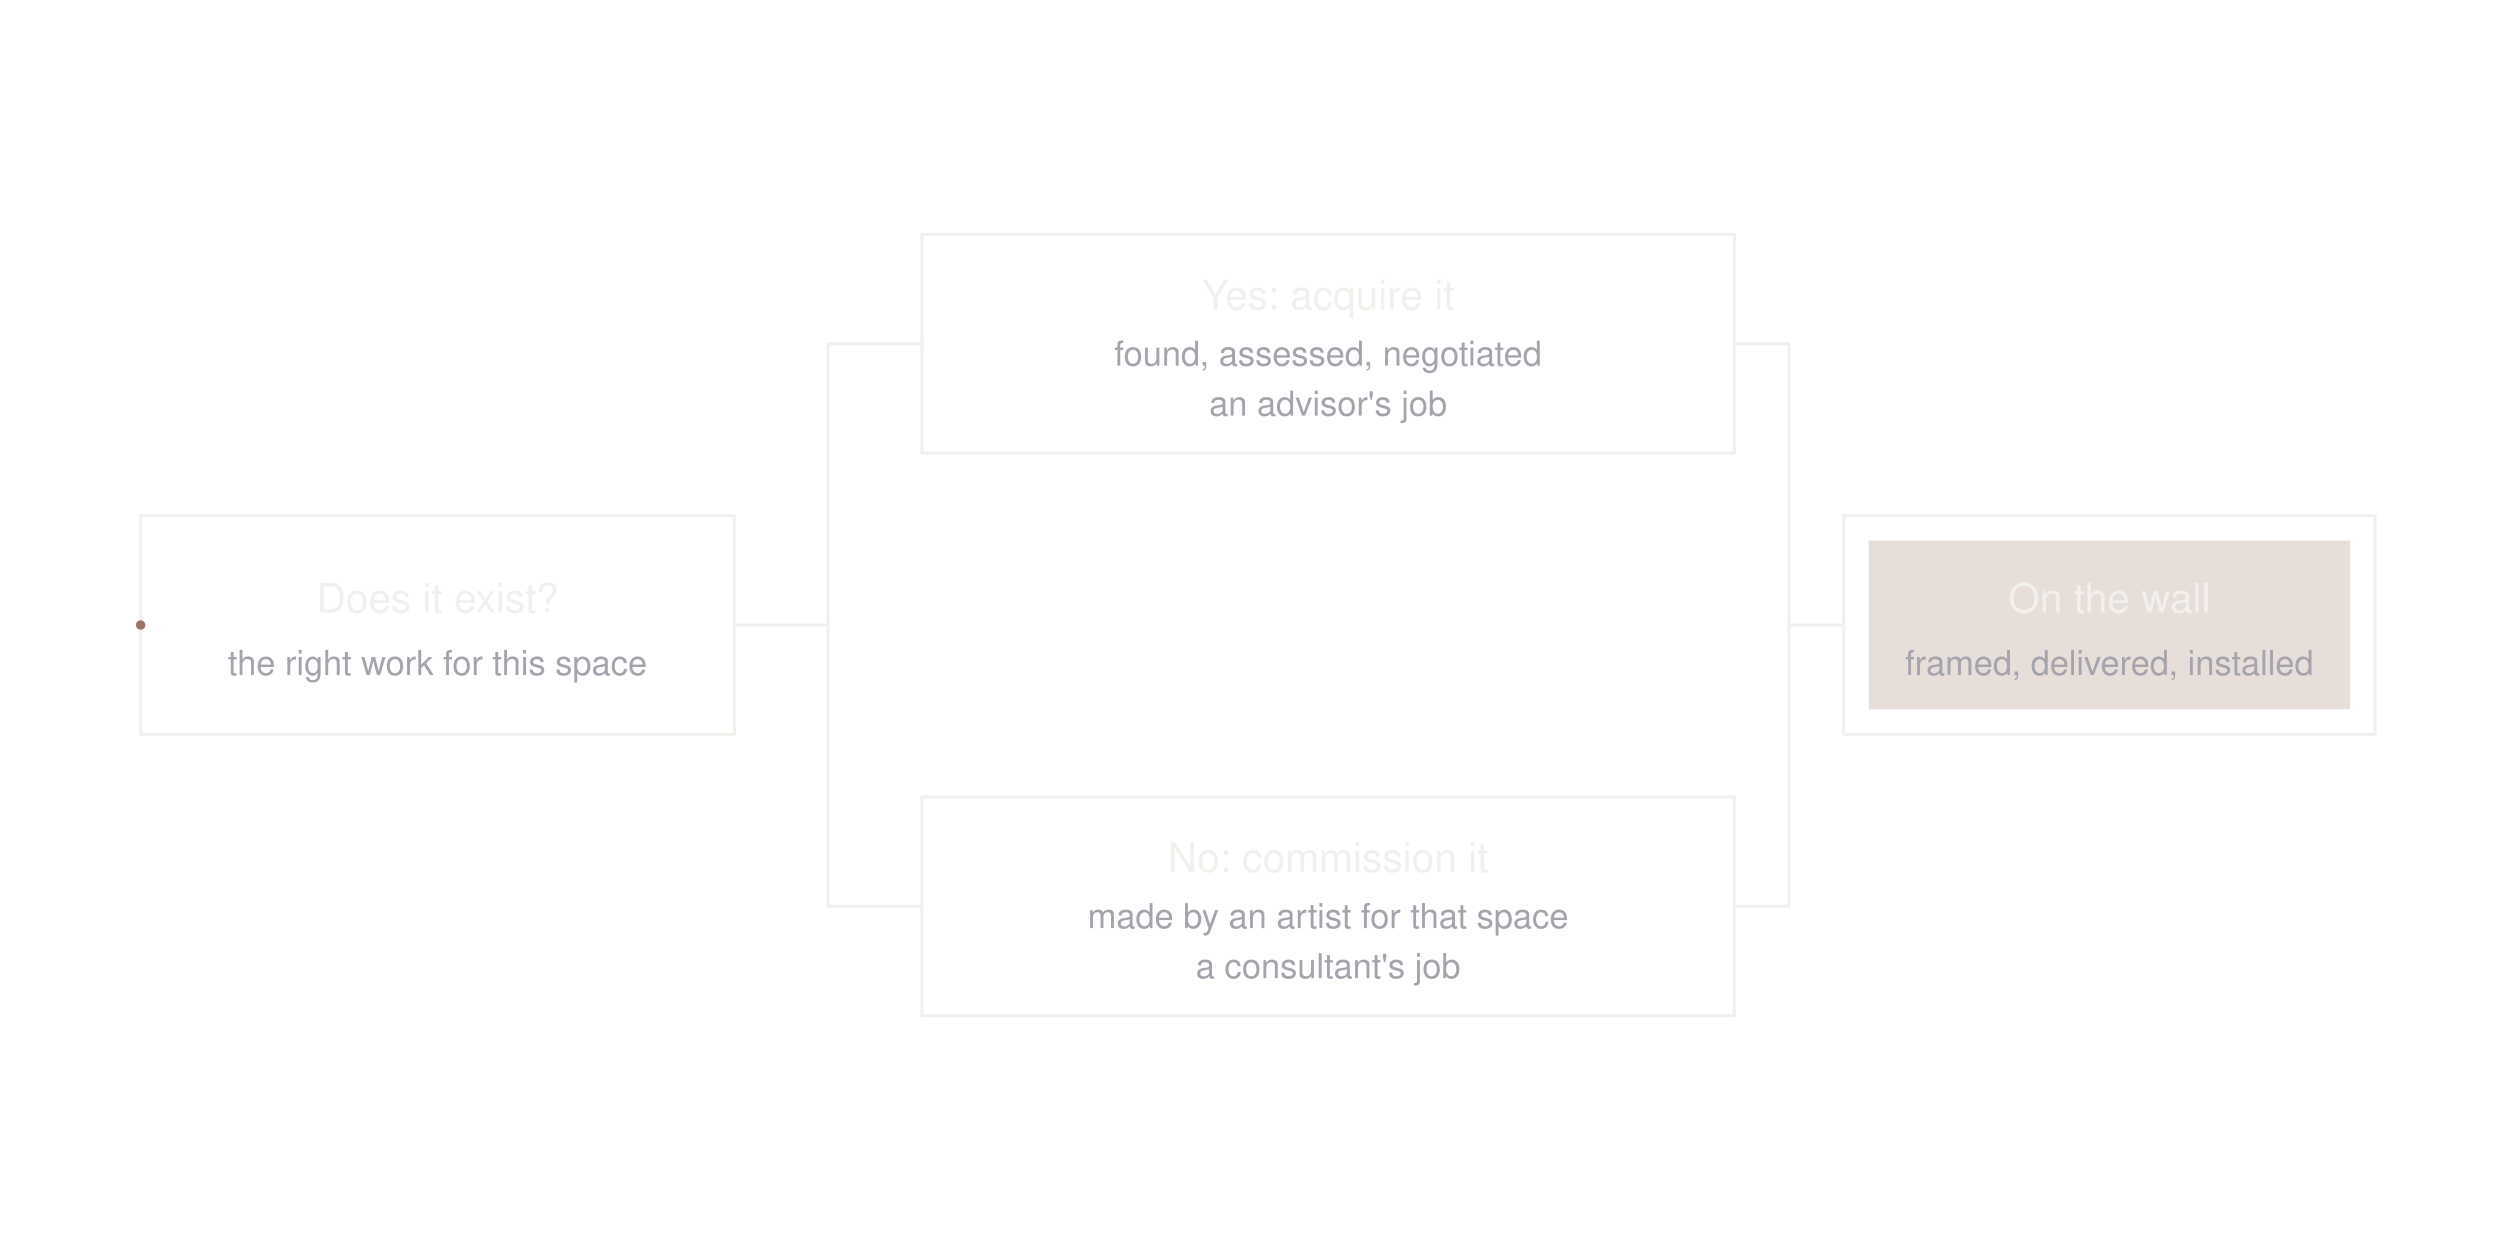
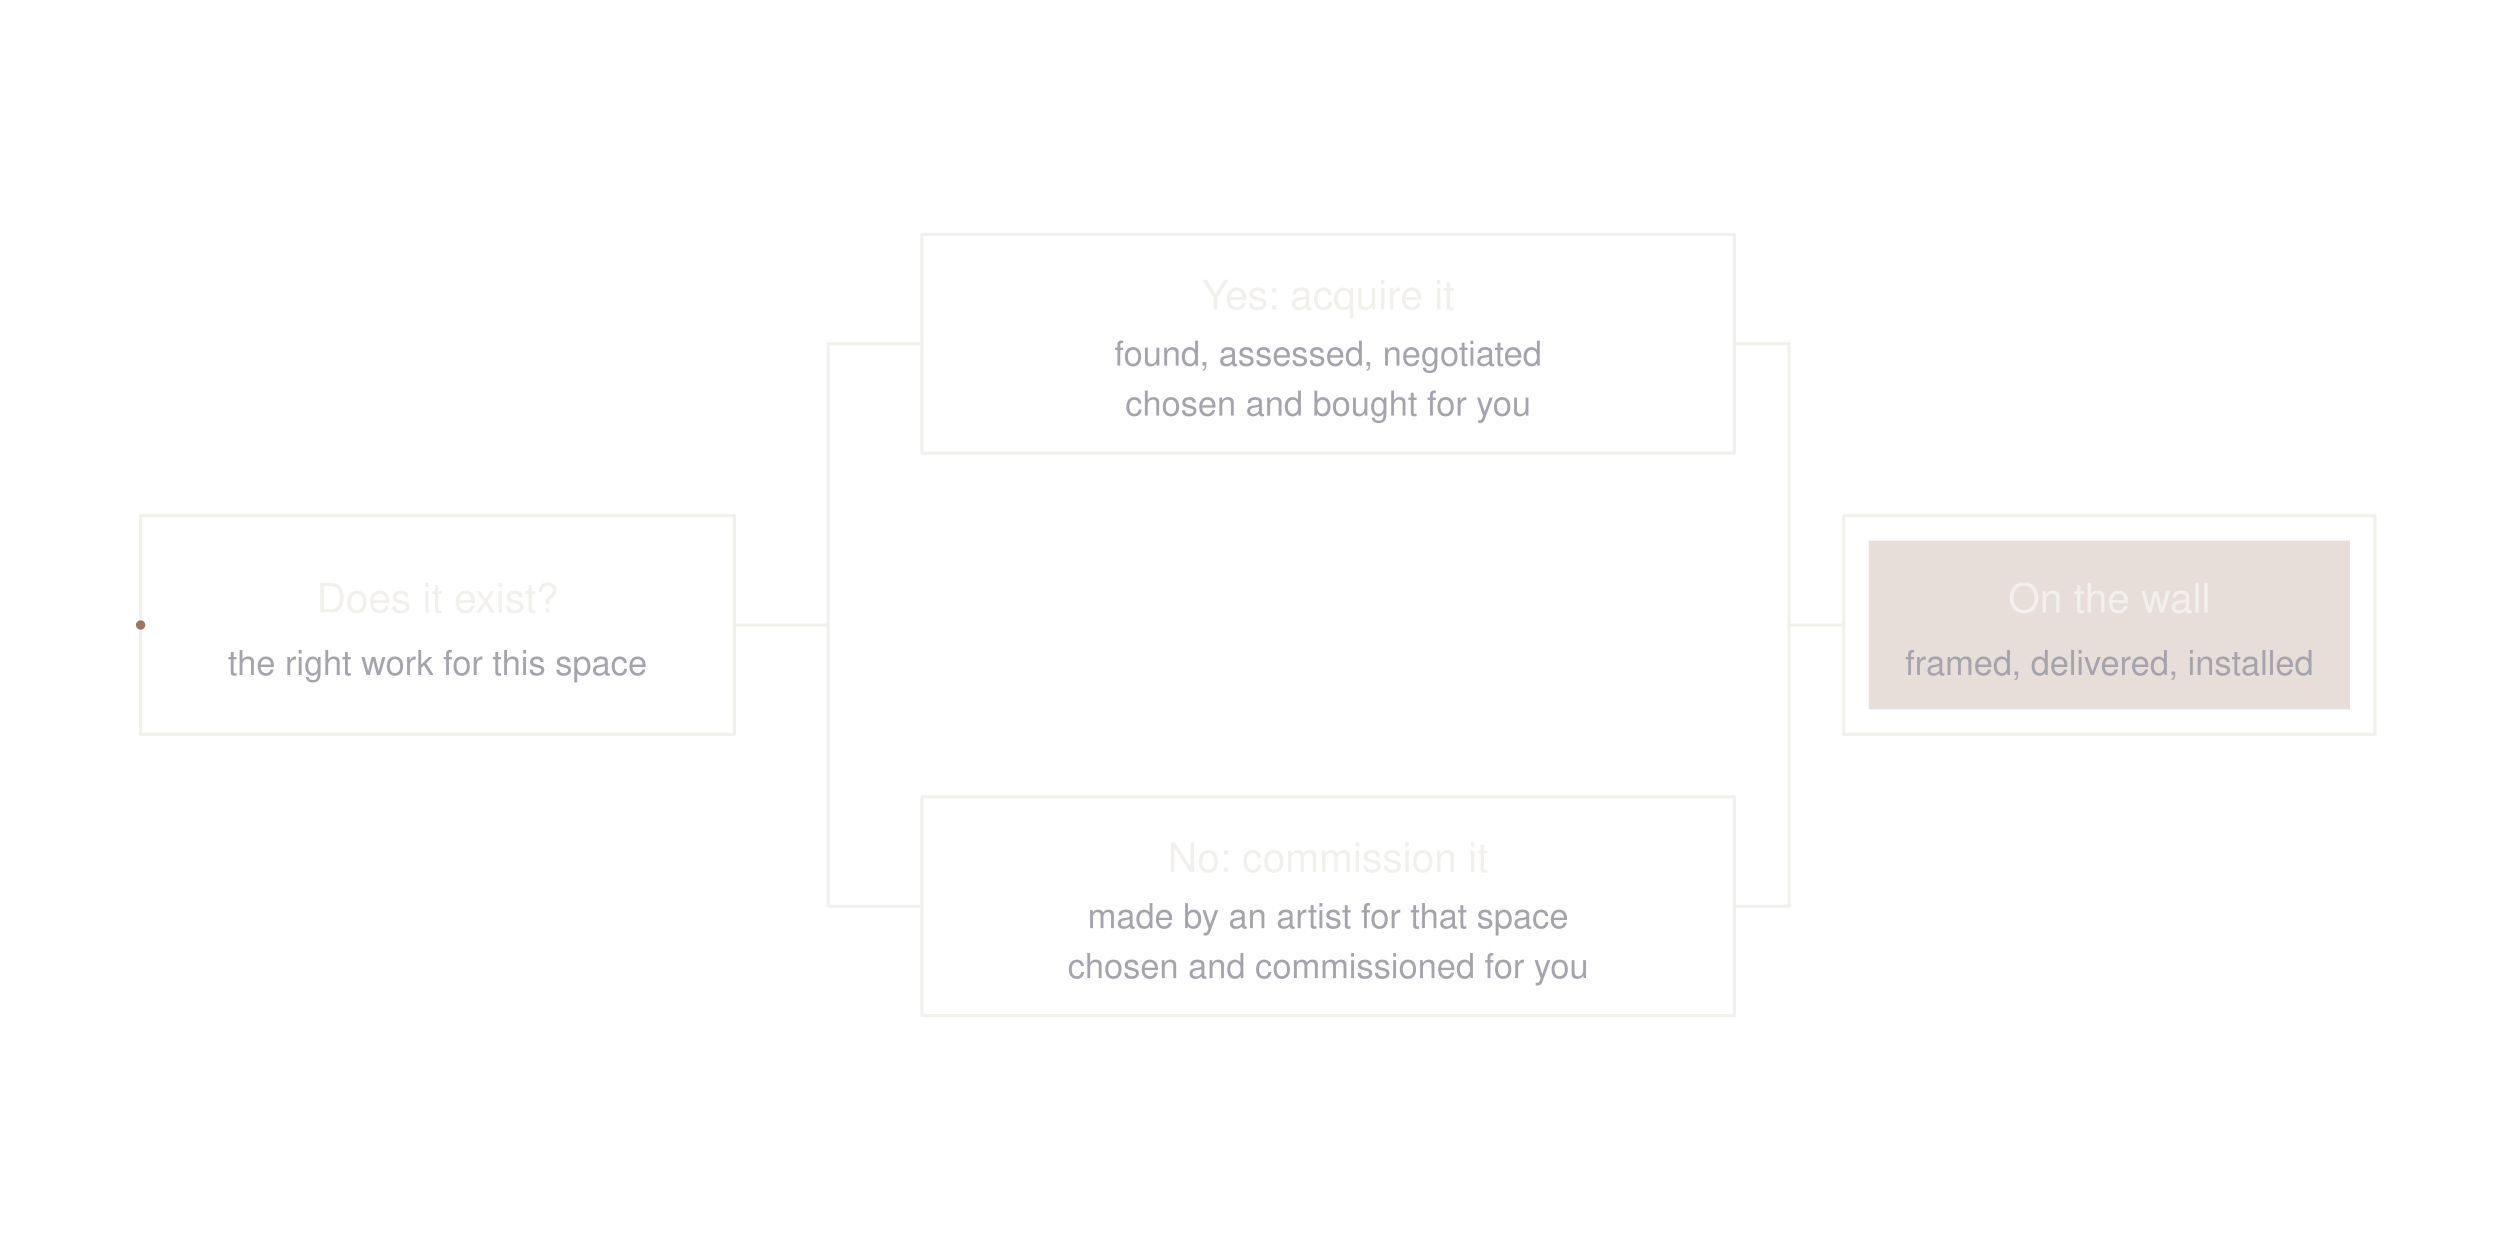
<svg xmlns="http://www.w3.org/2000/svg" viewBox="0 0 1600 800" width="1600" height="800" role="img" aria-labelledby="t d">
  <style>
  .ink{stroke:#F2F0EC;fill:none;stroke-width:2;stroke-linecap:round;stroke-linejoin:round}
  .soft{stroke:#F2F0EC;stroke-opacity:.55;fill:none;stroke-width:1.5;stroke-linejoin:round}
  .frame{fill:#1A1A20;stroke:#F2F0EC;stroke-width:2}
  .art{fill:#9D7663;fill-opacity:.24}
  .dim{stroke:#9D7663;fill:none;stroke-width:1.25}
  .eye{stroke:#9D7663;fill:none;stroke-width:1.25;stroke-dasharray:10 8}
  .lead{stroke:#9D7663;fill:none;stroke-width:1;stroke-dasharray:3 7;stroke-opacity:.7}
  .l1,.l2{font-family:'Plus Jakarta Sans',Helvetica,Arial,sans-serif;fill:#F2F0EC;font-size:26px;font-weight:500}
  .l2{fill:#A5A3AC;font-size:22px;font-weight:400}
  .tp{fill:#9D7663}
  @media (max-width:560px){
    .l1{font-size:52px}
    .l2{display:none}
    .ink,.frame{stroke-width:3.5}
    .soft{stroke-width:3}
    .dim,.eye{stroke-width:2.75}
  }
  @media (max-width:220px){
    .l1{display:none}
  }
</style>
  <path class="ink" d="M470 400 H530 V220 H590" />
  <path class="ink" d="M530 400 V580 H590" />
  <path class="ink" d="M1110 220 H1145 V400 H1180" />
  <path class="ink" d="M1110 580 H1145 V400" />
  <rect class="ink" x="90" y="330" width="380" height="140" />
  <circle class="tp" cx="90" cy="400" r="3" />
  <text class="l1" x="280" y="392" text-anchor="middle">Does it exist?</text>
  <text class="l2" x="280" y="432" text-anchor="middle">the right work for this space</text>
  <rect class="ink" x="590" y="150" width="520" height="140" />
  <text class="l1" x="850" y="198" text-anchor="middle">Yes: acquire it</text>
  <text class="l2" x="850" y="234" text-anchor="middle">found, assessed, negotiated</text>
-   <text class="l2" x="850" y="266" text-anchor="middle">an advisor's job</text>
+   <text class="l2" x="850" y="266" text-anchor="middle">chosen and bought for you</text>
  <rect class="ink" x="590" y="510" width="520" height="140" />
  <text class="l1" x="850" y="558" text-anchor="middle">No: commission it</text>
  <text class="l2" x="850" y="594" text-anchor="middle">made by an artist for that space</text>
-   <text class="l2" x="850" y="626" text-anchor="middle">a consultant's job</text>
+   <text class="l2" x="850" y="626" text-anchor="middle">chosen and commissioned for you</text>
  <rect class="art" x="1196" y="346" width="308" height="108" />
  <rect class="ink" x="1180" y="330" width="340" height="140" />
  <text class="l1" x="1350" y="392" text-anchor="middle">On the wall</text>
  <text class="l2" x="1350" y="432" text-anchor="middle">framed, delivered, installed</text>
</svg>
